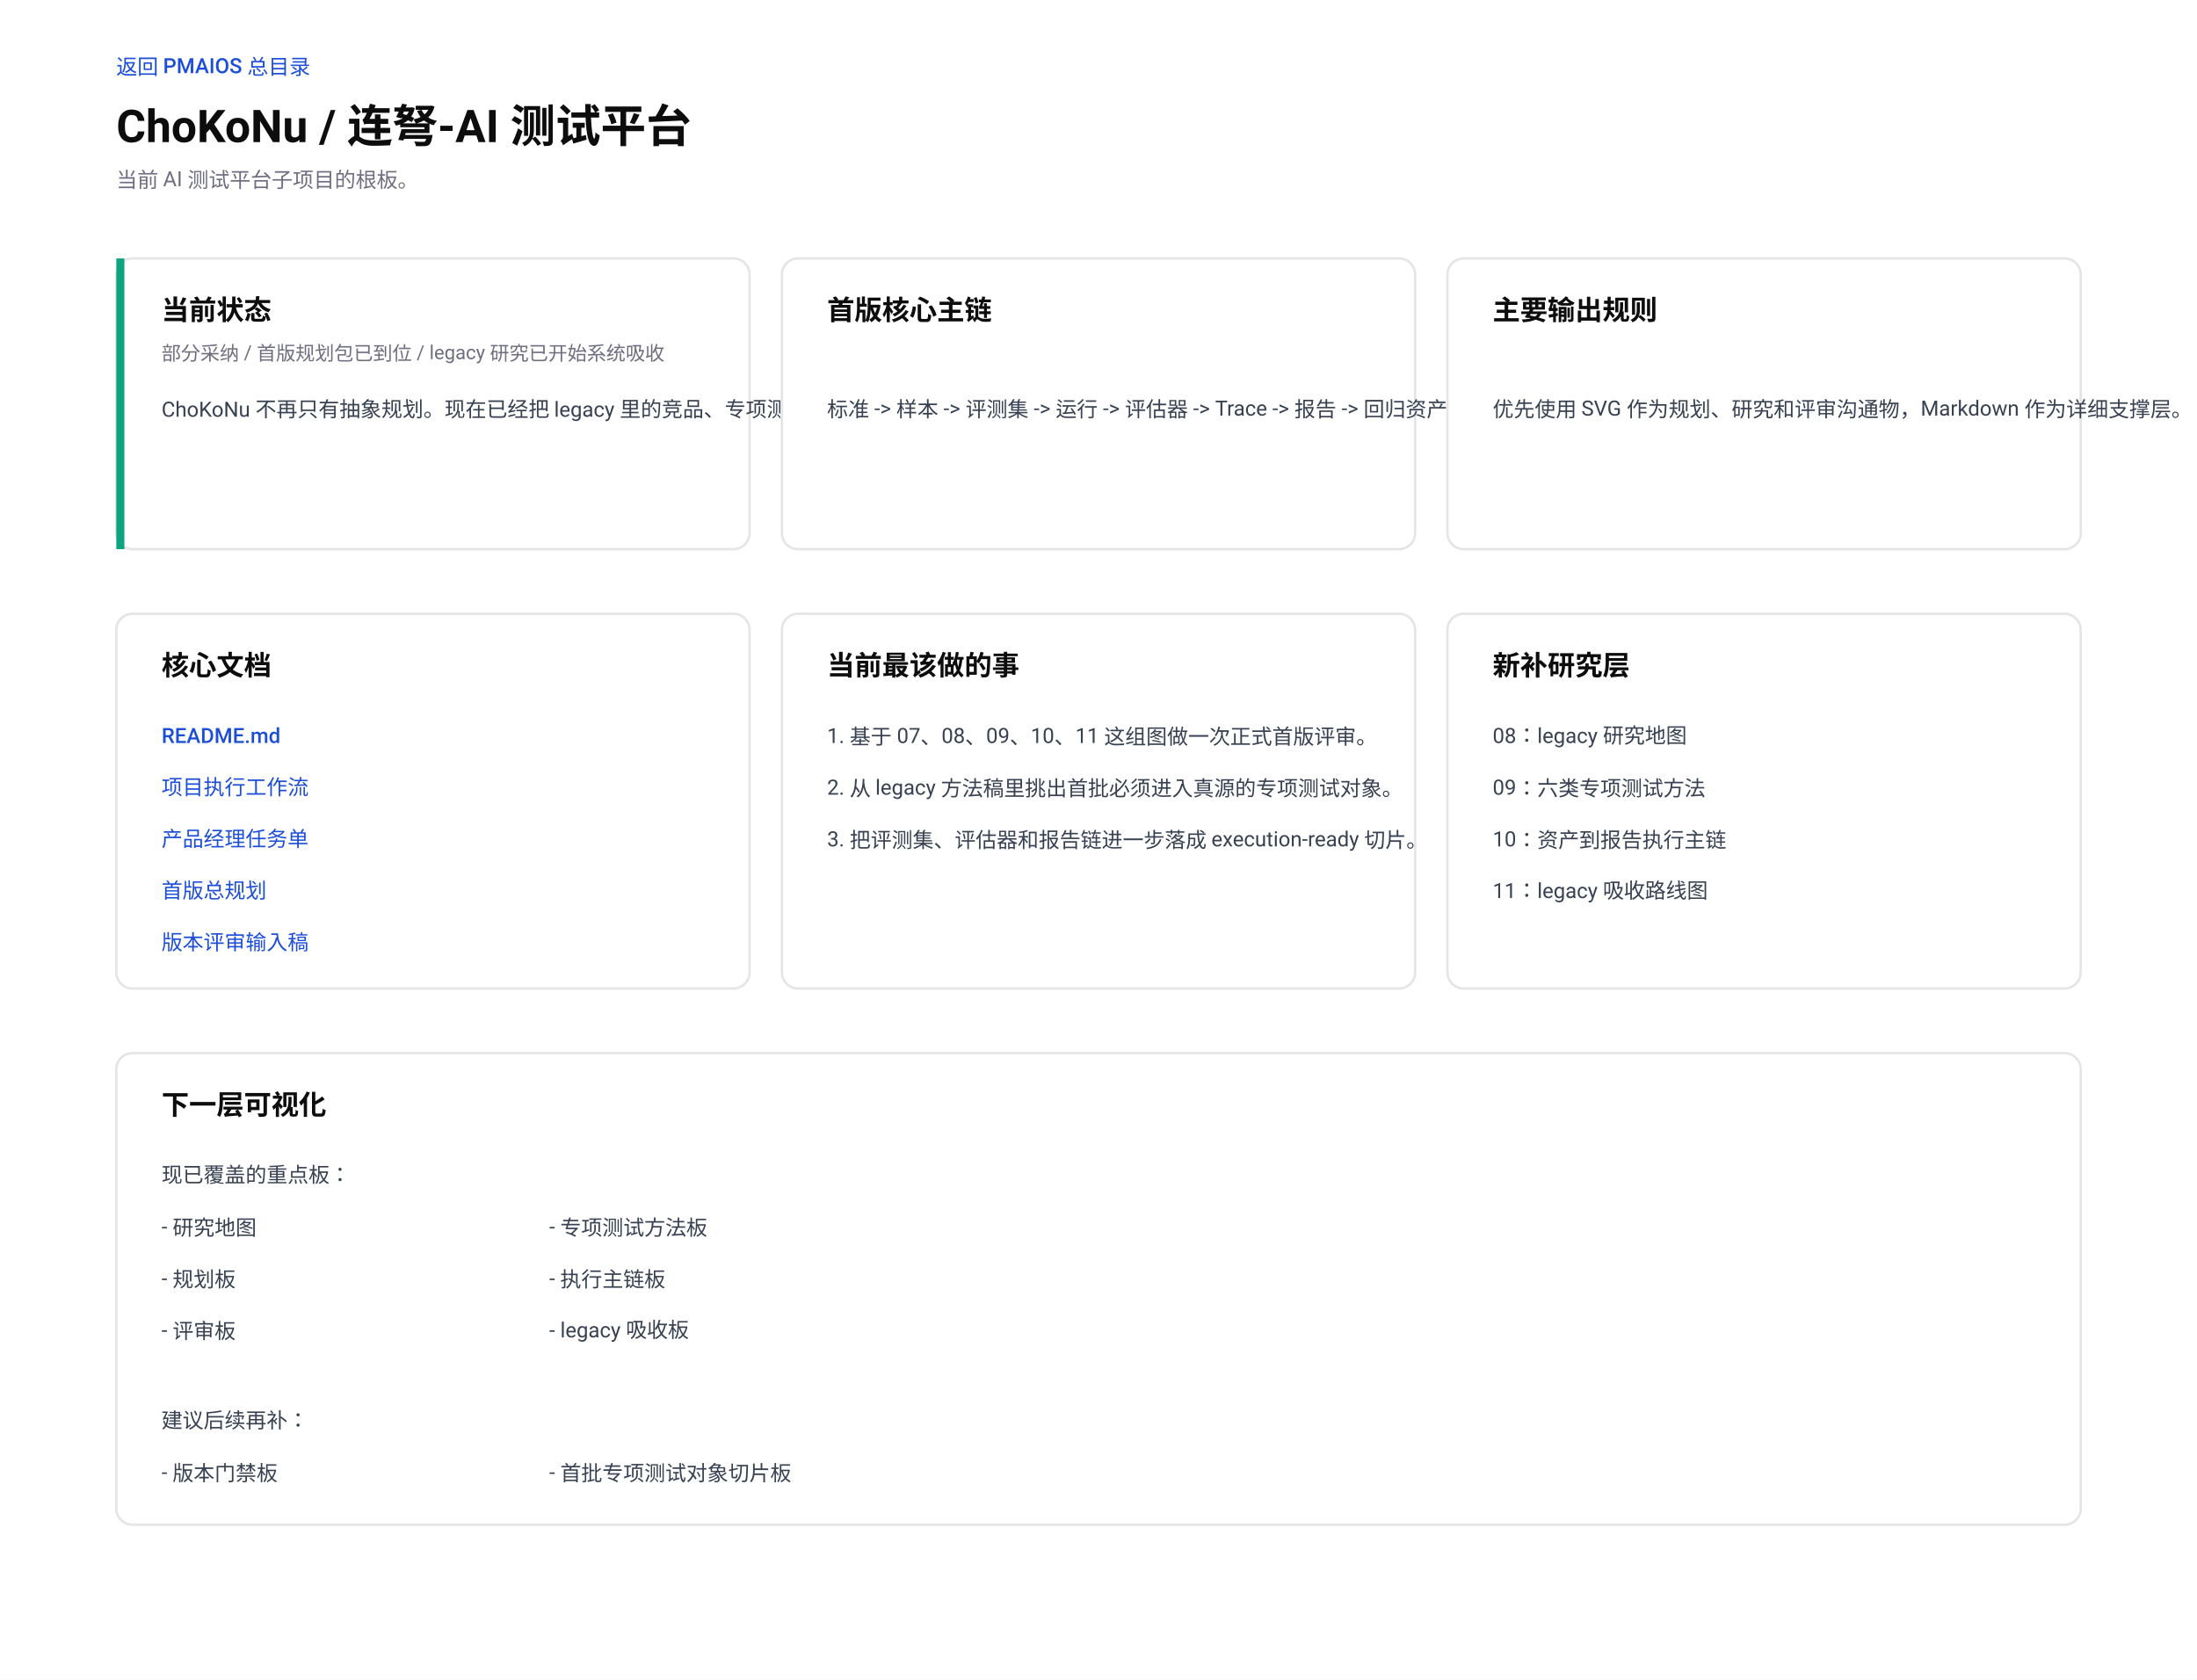
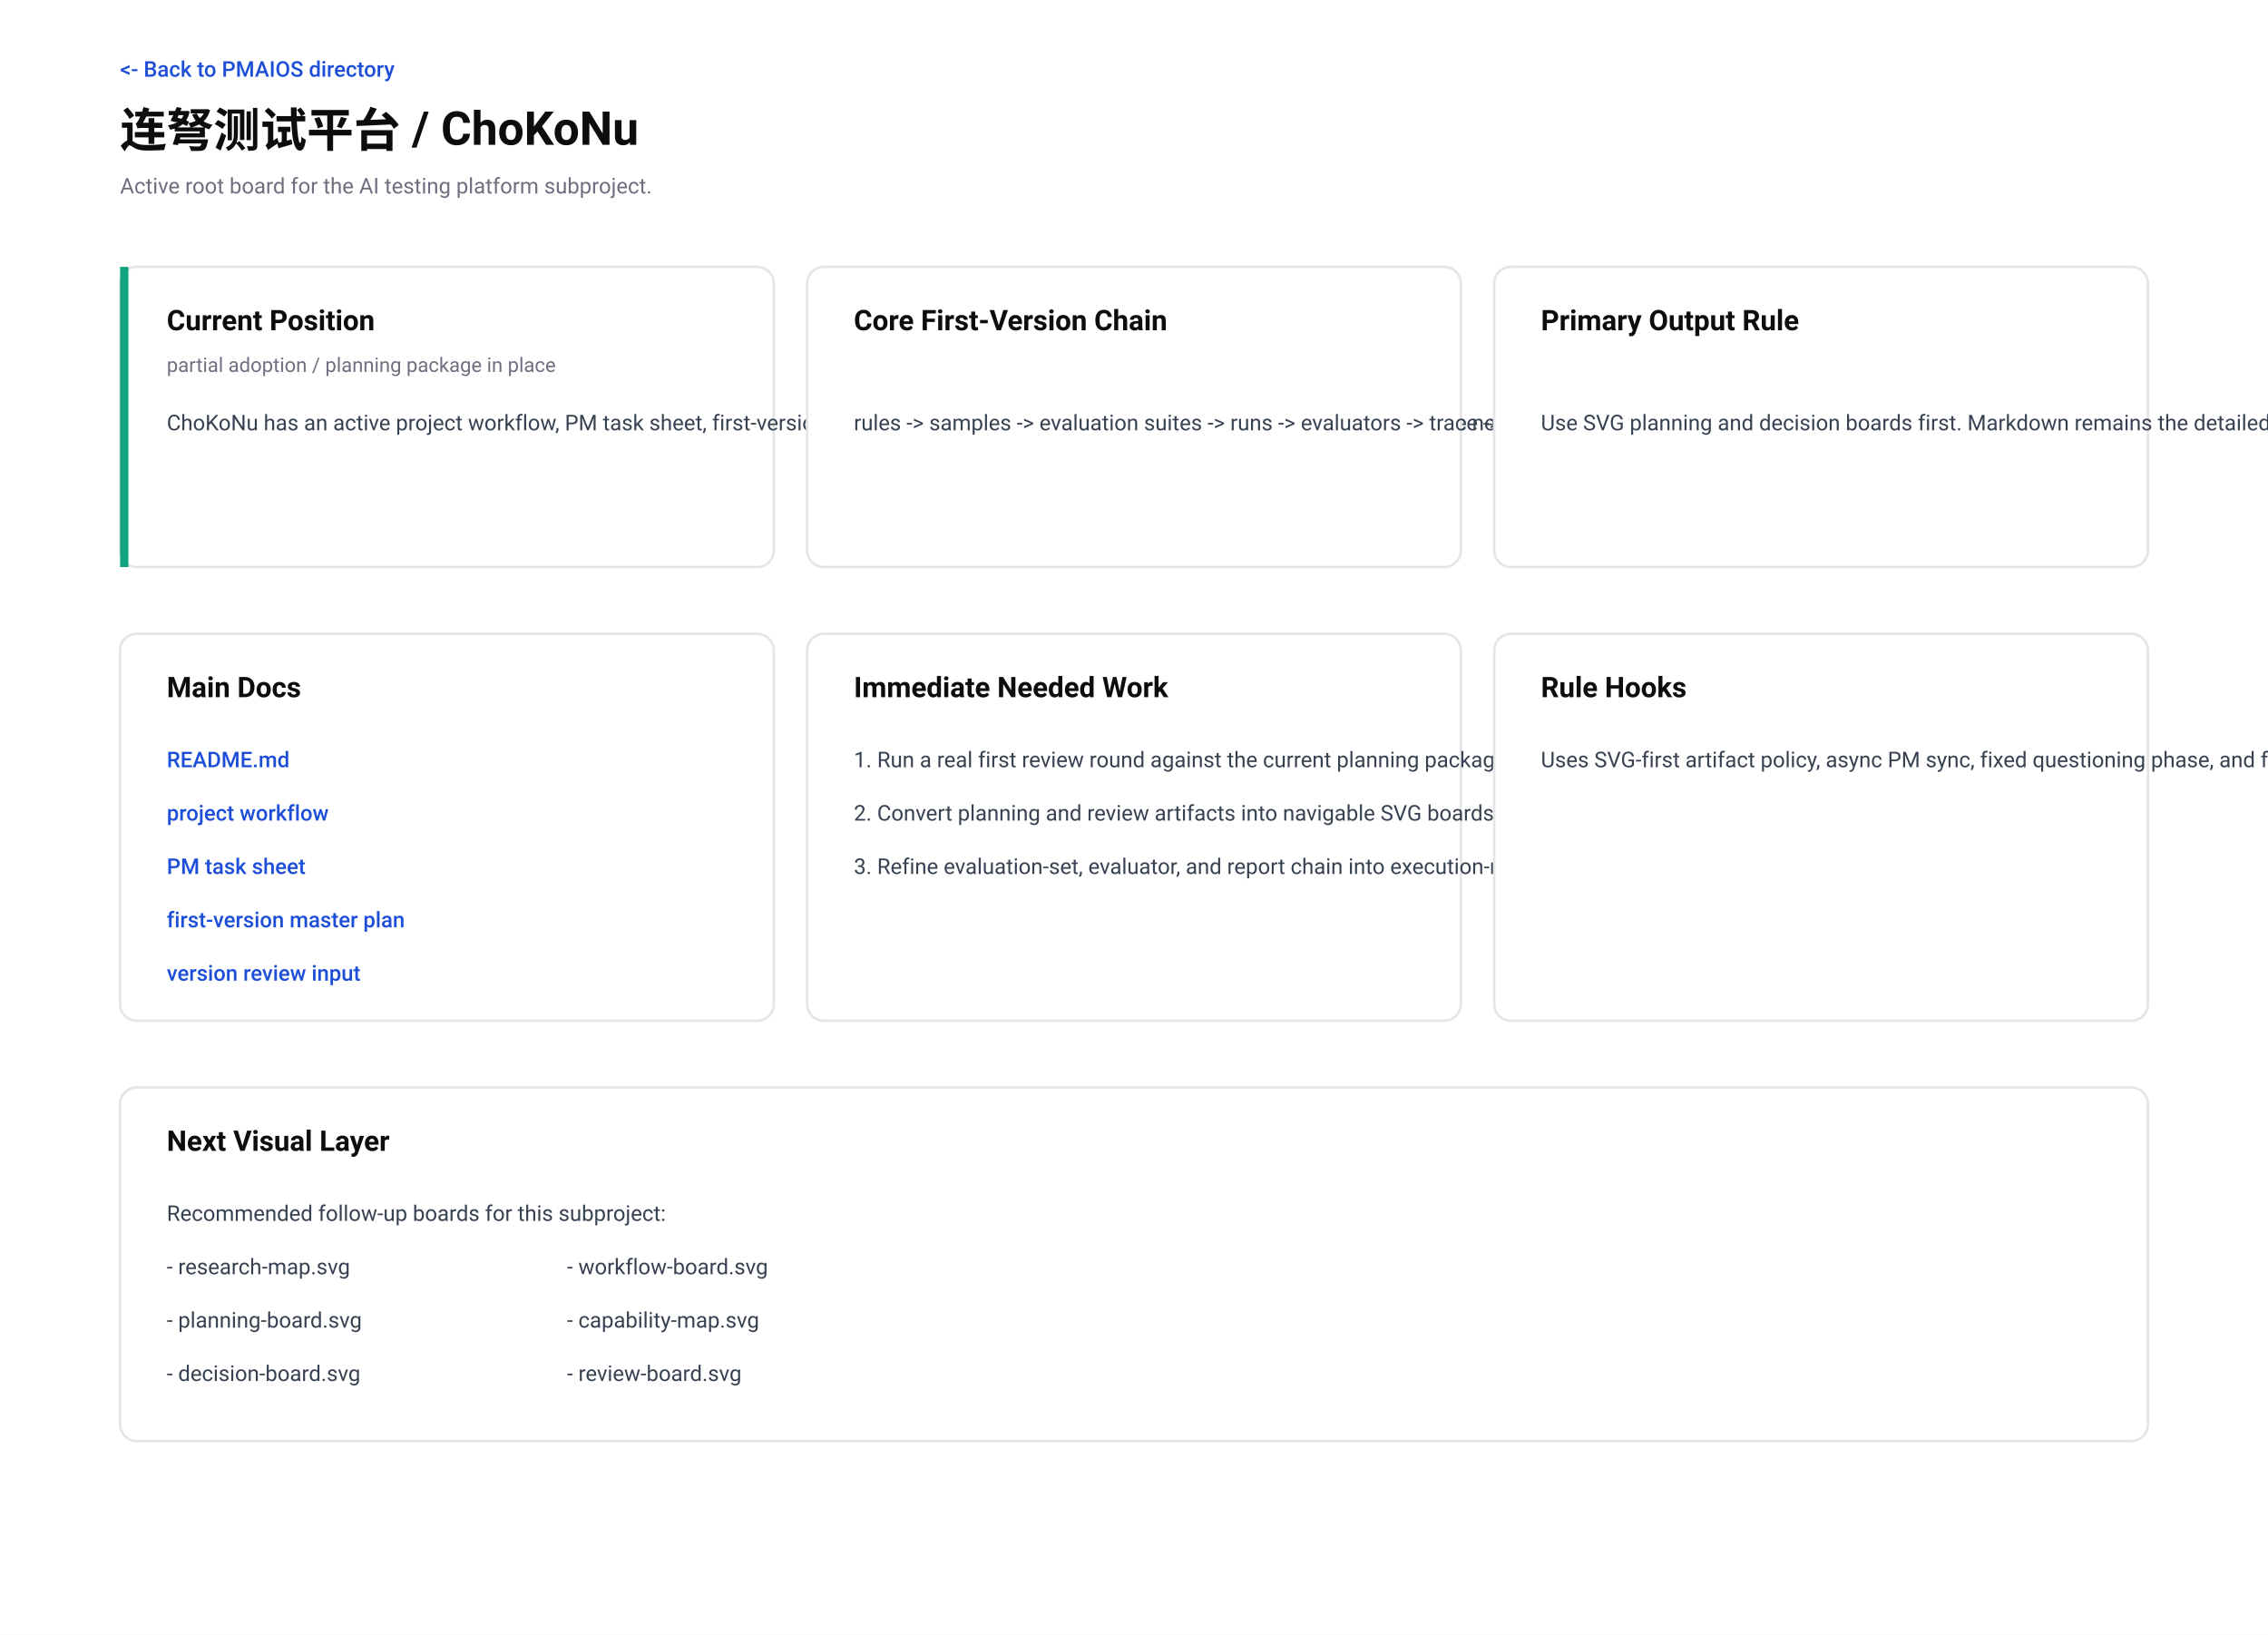
- <svg xmlns="http://www.w3.org/2000/svg" viewBox="0 0 1360 1040" width="1360" height="1040">
+ <svg xmlns="http://www.w3.org/2000/svg" viewBox="0 0 1360 980" width="1360" height="980">
  <style>
    text { font-family: -apple-system, BlinkMacSystemFont, 'Segoe UI', Roboto, Helvetica Neue, 'PingFang SC', 'Microsoft YaHei', 'Microsoft JhengHei', 'SimHei', sans-serif; }
    .title { fill: #0d0d0d; font-size: 28px; font-weight: 600; }
    .sub { fill: #6e6e80; font-size: 13px; }
    .card { fill: #ffffff; stroke: #e5e5e5; stroke-width: 1.5; rx: 10; }
    .cardTitle { fill: #0d0d0d; font-size: 17px; font-weight: 600; }
    .body { fill: #374151; font-size: 13px; }
    .meta { fill: #6e6e80; font-size: 12px; }
    .linkText { fill: #1d4ed8; font-size: 13px; font-weight: 500; }
  </style>
-   <rect width="1360" height="1040" fill="#ffffff" />
+   <rect width="1360" height="980" fill="#ffffff" />
  <a href="../../boards/index.svg">
-     <text x="72" y="46" class="linkText">返回 PMAIOS 总目录</text>
+     <text x="72" y="46" class="linkText">&lt;- Back to PMAIOS directory</text>
  </a>
-   <text x="72" y="88" class="title">ChoKoNu / 连弩-AI 测试平台</text>
-   <text x="72" y="116" class="sub">当前 AI 测试平台子项目的根板。</text>
+   <text x="72" y="88" class="title">连弩测试平台 / ChoKoNu</text>
+   <text x="72" y="116" class="sub">Active root board for the AI testing platform subproject.</text>
  <rect x="72" y="160" width="392" height="180" class="card" />
  <rect x="72" y="160" width="5" height="180" fill="#10a37f" />
-   <text x="100" y="198" class="cardTitle">当前状态</text>
-   <text x="100" y="223" class="meta">部分采纳 / 首版规划包已到位 / legacy 研究已开始系统吸收</text>
-   <text x="100" y="258" class="body">ChoKoNu 不再只有抽象规划。现在已经把 legacy 里的竞品、专项测试方法和执行主链草案重新整理进新的 SVG 研究层。</text>
+   <text x="100" y="198" class="cardTitle">Current Position</text>
+   <text x="100" y="223" class="meta">partial adoption / planning package in place</text>
+   <text x="100" y="258" class="body">ChoKoNu has an active project workflow, PM task sheet, first-version master planning package, and requirement/review input docs. The next valuable step is a real review round.</text>
  <rect x="484" y="160" width="392" height="180" class="card" />
-   <text x="512" y="198" class="cardTitle">首版核心主链</text>
-   <text x="512" y="258" class="body">标准 -&gt; 样本 -&gt; 评测集 -&gt; 运行 -&gt; 评估器 -&gt; Trace -&gt; 报告 -&gt; 回归资产</text>
+   <text x="512" y="198" class="cardTitle">Core First-Version Chain</text>
+   <text x="512" y="258" class="body">rules -&gt; samples -&gt; evaluation suites -&gt; runs -&gt; evaluators -&gt; trace -&gt; report -&gt; regression asset</text>
  <rect x="896" y="160" width="392" height="180" class="card" />
-   <text x="924" y="198" class="cardTitle">主要输出规则</text>
-   <text x="924" y="258" class="body">优先使用 SVG 作为规划、研究和评审沟通物，Markdown 作为详细支撑层。</text>
+   <text x="924" y="198" class="cardTitle">Primary Output Rule</text>
+   <text x="924" y="258" class="body">Use SVG planning and decision boards first. Markdown remains the detailed support layer for PM, testing, and review work.</text>
  <rect x="72" y="380" width="392" height="232" class="card" />
-   <text x="100" y="418" class="cardTitle">核心文档</text>
+   <text x="100" y="418" class="cardTitle">Main Docs</text>
  <a href="README.md">
    <text x="100" y="460" class="linkText">README.md</text>
  </a>
  <a href="docs/workflow/ChoKoNu项目执行工作流.md">
-     <text x="100" y="492" class="linkText">项目执行工作流</text>
+     <text x="100" y="492" class="linkText">project workflow</text>
  </a>
  <a href="docs/workflow/ChoKoNu产品经理任务单.md">
-     <text x="100" y="524" class="linkText">产品经理任务单</text>
+     <text x="100" y="524" class="linkText">PM task sheet</text>
  </a>
  <a href="docs/requirements/ChoKoNu首版总规划.md">
-     <text x="100" y="556" class="linkText">首版总规划</text>
+     <text x="100" y="556" class="linkText">first-version master plan</text>
  </a>
  <a href="docs/review/ChoKoNu版本评审输入稿.md">
-     <text x="100" y="588" class="linkText">版本评审输入稿</text>
+     <text x="100" y="588" class="linkText">version review input</text>
  </a>
  <rect x="484" y="380" width="392" height="232" class="card" />
-   <text x="512" y="418" class="cardTitle">当前最该做的事</text>
-   <text x="512" y="460" class="body">1. 基于 07、08、09、10、11 这组图做一次正式首版评审。</text>
-   <text x="512" y="492" class="body">2. 从 legacy 方法稿里挑出首批必须进入真源的专项测试对象。</text>
-   <text x="512" y="524" class="body">3. 把评测集、评估器和报告链进一步落成 execution-ready 切片。</text>
+   <text x="512" y="418" class="cardTitle">Immediate Needed Work</text>
+   <text x="512" y="460" class="body">1. Run a real first review round against the current planning package.</text>
+   <text x="512" y="492" class="body">2. Convert planning and review artifacts into navigable SVG boards.</text>
+   <text x="512" y="524" class="body">3. Refine evaluation-set, evaluator, and report chain into execution-ready slices.</text>
  <rect x="896" y="380" width="392" height="232" class="card" />
-   <text x="924" y="418" class="cardTitle">新补研究层</text>
-   <text x="924" y="460" class="body">08：legacy 研究地图</text>
-   <text x="924" y="492" class="body">09：六类专项测试方法</text>
-   <text x="924" y="524" class="body">10：资产到报告执行主链</text>
-   <text x="924" y="556" class="body">11：legacy 吸收路线图</text>
-   <rect x="72" y="652" width="1216" height="292" class="card" />
-   <text x="100" y="690" class="cardTitle">下一层可视化</text>
-   <text x="100" y="732" class="body">现已覆盖的重点板：</text>
-   <text x="100" y="764" class="body">- 研究地图</text>
-   <text x="100" y="796" class="body">- 规划板</text>
-   <text x="100" y="828" class="body">- 评审板</text>
-   <text x="340" y="764" class="body">- 专项测试方法板</text>
-   <text x="340" y="796" class="body">- 执行主链板</text>
-   <text x="340" y="828" class="body">- legacy 吸收板</text>
-   <text x="100" y="884" class="body">建议后续再补：</text>
-   <text x="100" y="916" class="body">- 版本门禁板</text>
-   <text x="340" y="916" class="body">- 首批专项测试对象切片板</text>
+   <text x="924" y="418" class="cardTitle">Rule Hooks</text>
+   <text x="924" y="460" class="body">Uses SVG-first artifact policy, async PM sync, fixed questioning phase, and first-version planning templates from the platform layer.</text>
+   <rect x="72" y="652" width="1216" height="212" class="card" />
+   <text x="100" y="690" class="cardTitle">Next Visual Layer</text>
+   <text x="100" y="732" class="body">Recommended follow-up boards for this subproject:</text>
+   <text x="100" y="764" class="body">- research-map.svg</text>
+   <text x="100" y="796" class="body">- planning-board.svg</text>
+   <text x="100" y="828" class="body">- decision-board.svg</text>
+   <text x="340" y="764" class="body">- workflow-board.svg</text>
+   <text x="340" y="796" class="body">- capability-map.svg</text>
+   <text x="340" y="828" class="body">- review-board.svg</text>
</svg>
